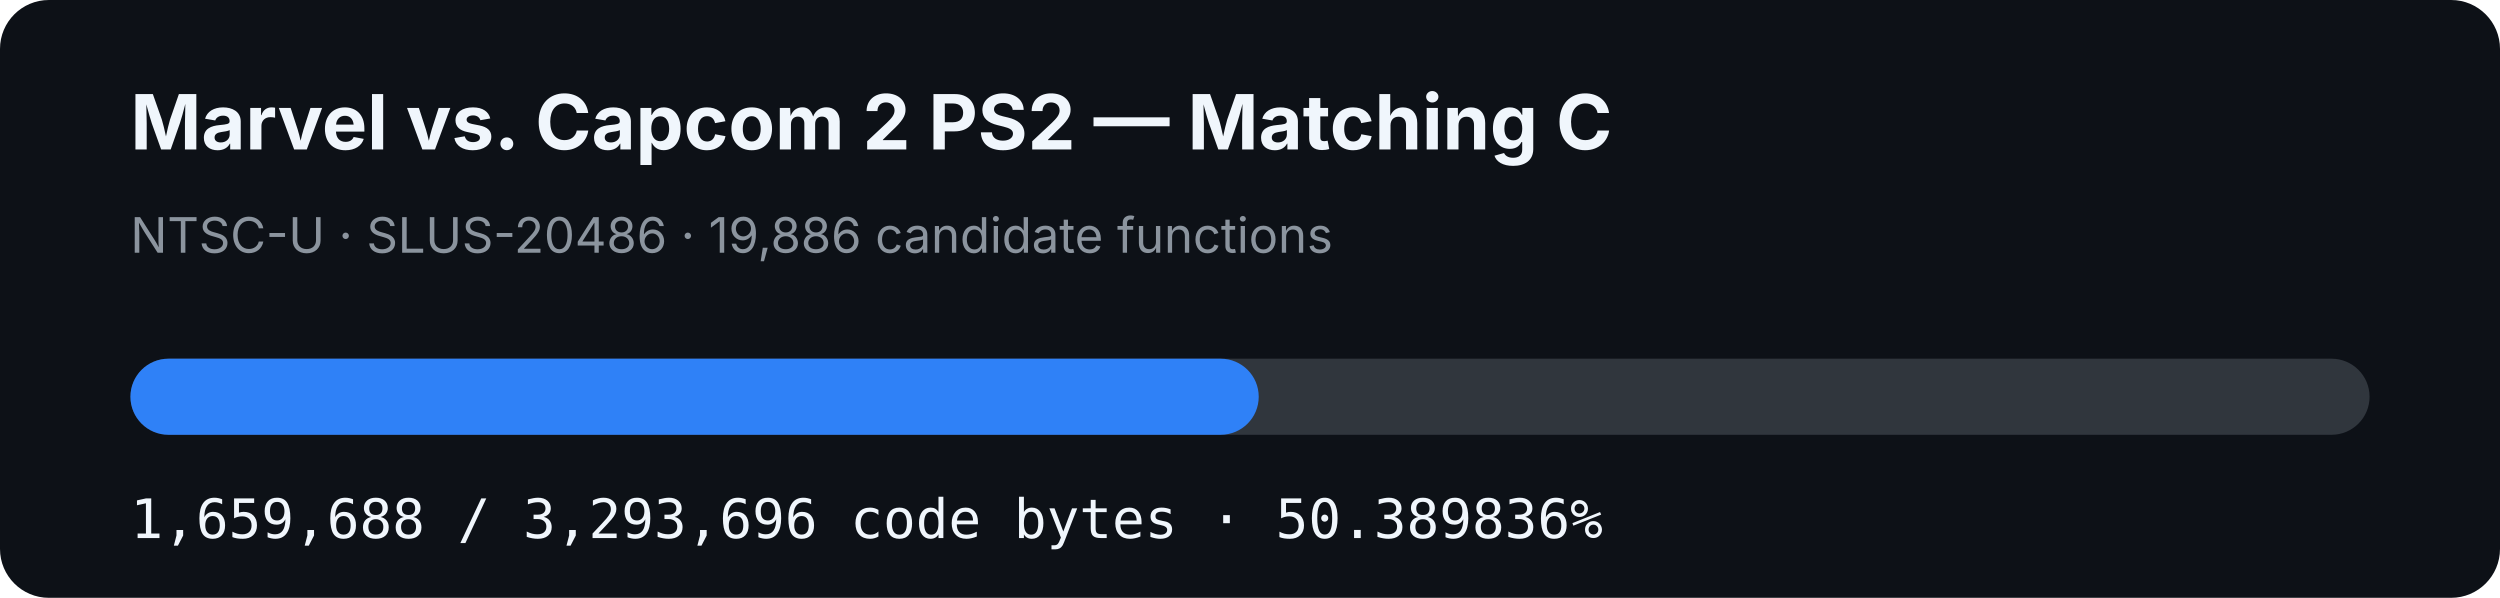
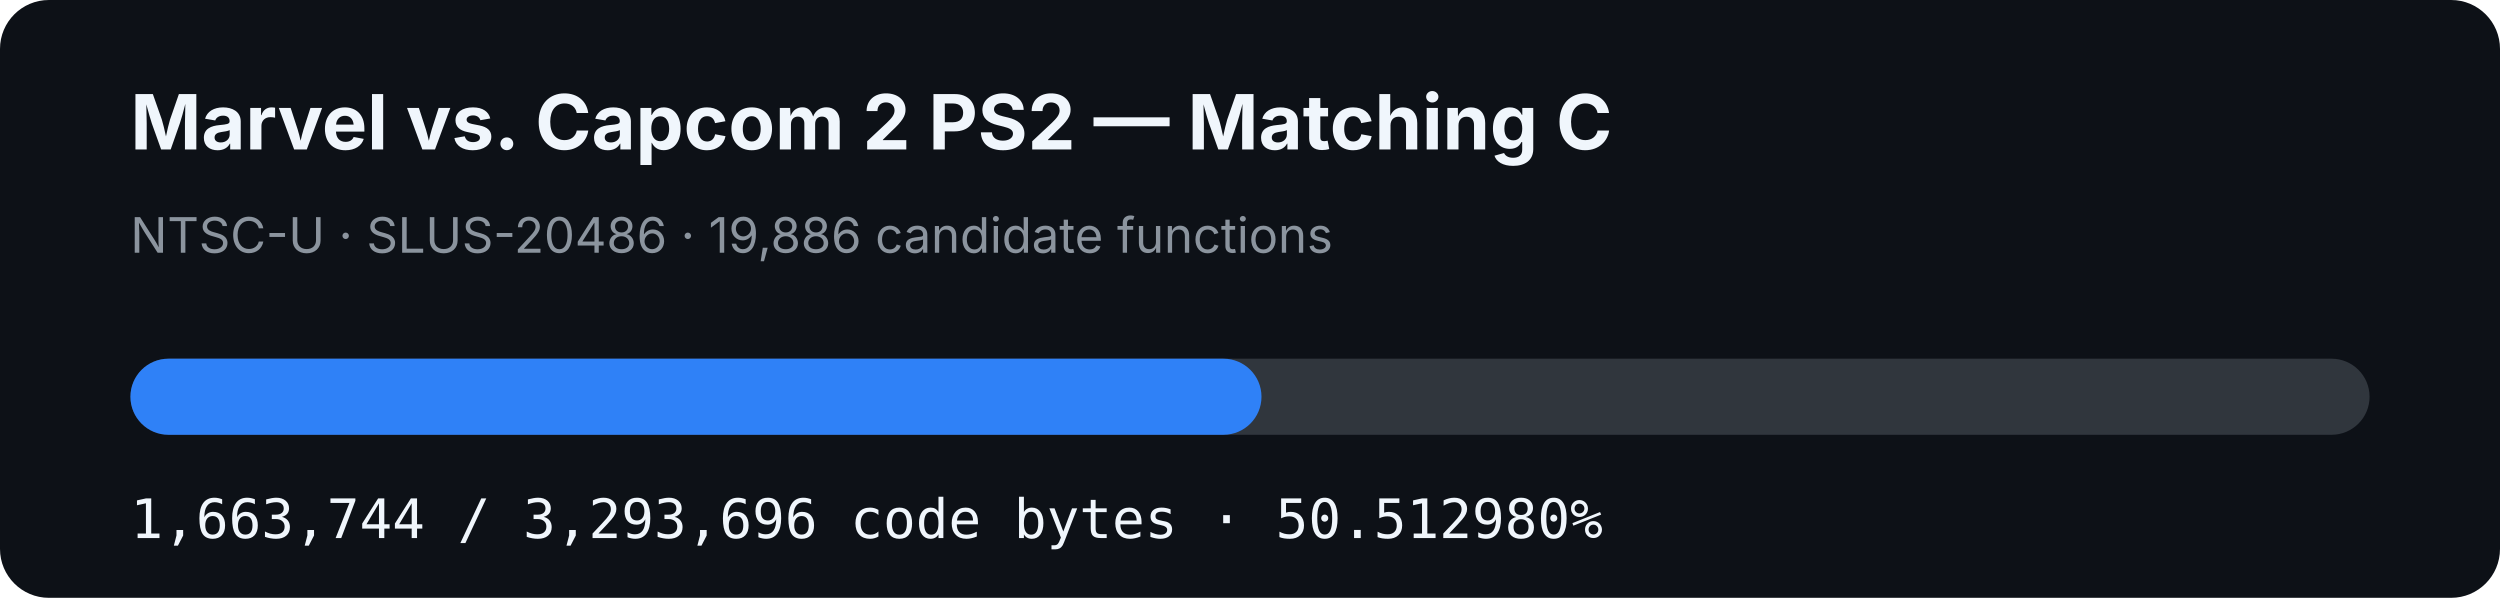
- <svg xmlns="http://www.w3.org/2000/svg" width="920" height="220" viewBox="0 0 920 220" role="img" aria-label="MVC2 PS2 matching C progress: 50.389836%">
+ <svg xmlns="http://www.w3.org/2000/svg" width="920" height="220" viewBox="0 0 920 220" role="img" aria-label="MVC2 PS2 matching C progress: 50.512980%">
  <rect width="920" height="220" rx="18" fill="#0d1117" />
  <text x="48" y="55" fill="#f0f6fc" font-family="-apple-system,BlinkMacSystemFont,Segoe UI,sans-serif" font-size="28" font-weight="700">Marvel vs. Capcom 2 PS2 — Matching C</text>
  <text x="48" y="93" fill="#8b949e" font-family="-apple-system,BlinkMacSystemFont,Segoe UI,sans-serif" font-size="18">NTSC-U · SLUS-20486 · 19,886 candidate functions</text>
  <rect x="48" y="132" width="824" height="28" rx="14" fill="#30363d" />
-   <rect x="48" y="132" width="415.212" height="28" rx="14" fill="#2f81f7" />
-   <text x="48" y="198" fill="#f0f6fc" font-family="ui-monospace,SFMono-Regular,Menlo,monospace" font-size="20">1,659,688 / 3,293,696 code bytes · 50.389836%</text>
+   <rect x="48" y="132" width="416.227" height="28" rx="14" fill="#2f81f7" />
+   <text x="48" y="198" fill="#f0f6fc" font-family="ui-monospace,SFMono-Regular,Menlo,monospace" font-size="20">1,663,744 / 3,293,696 code bytes · 50.512980%</text>
</svg>
